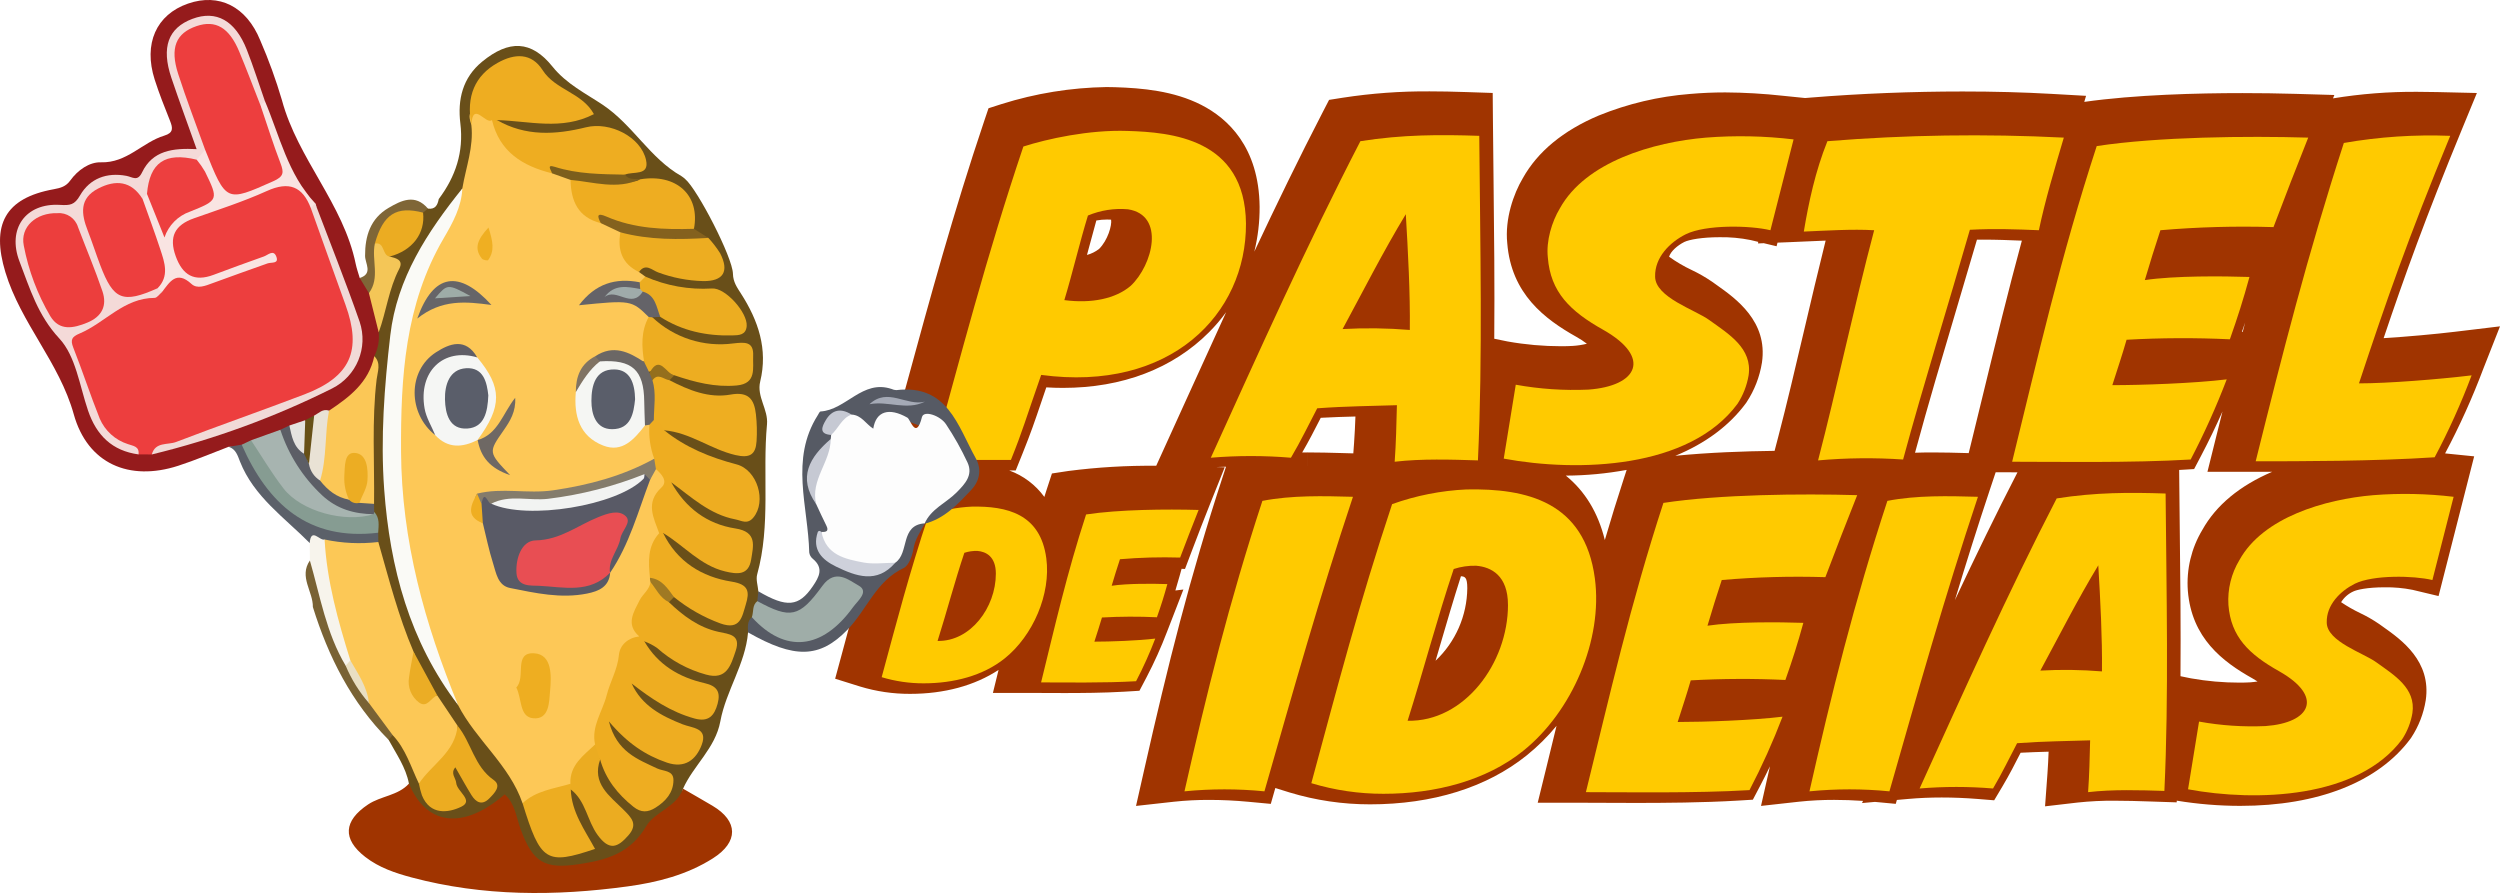
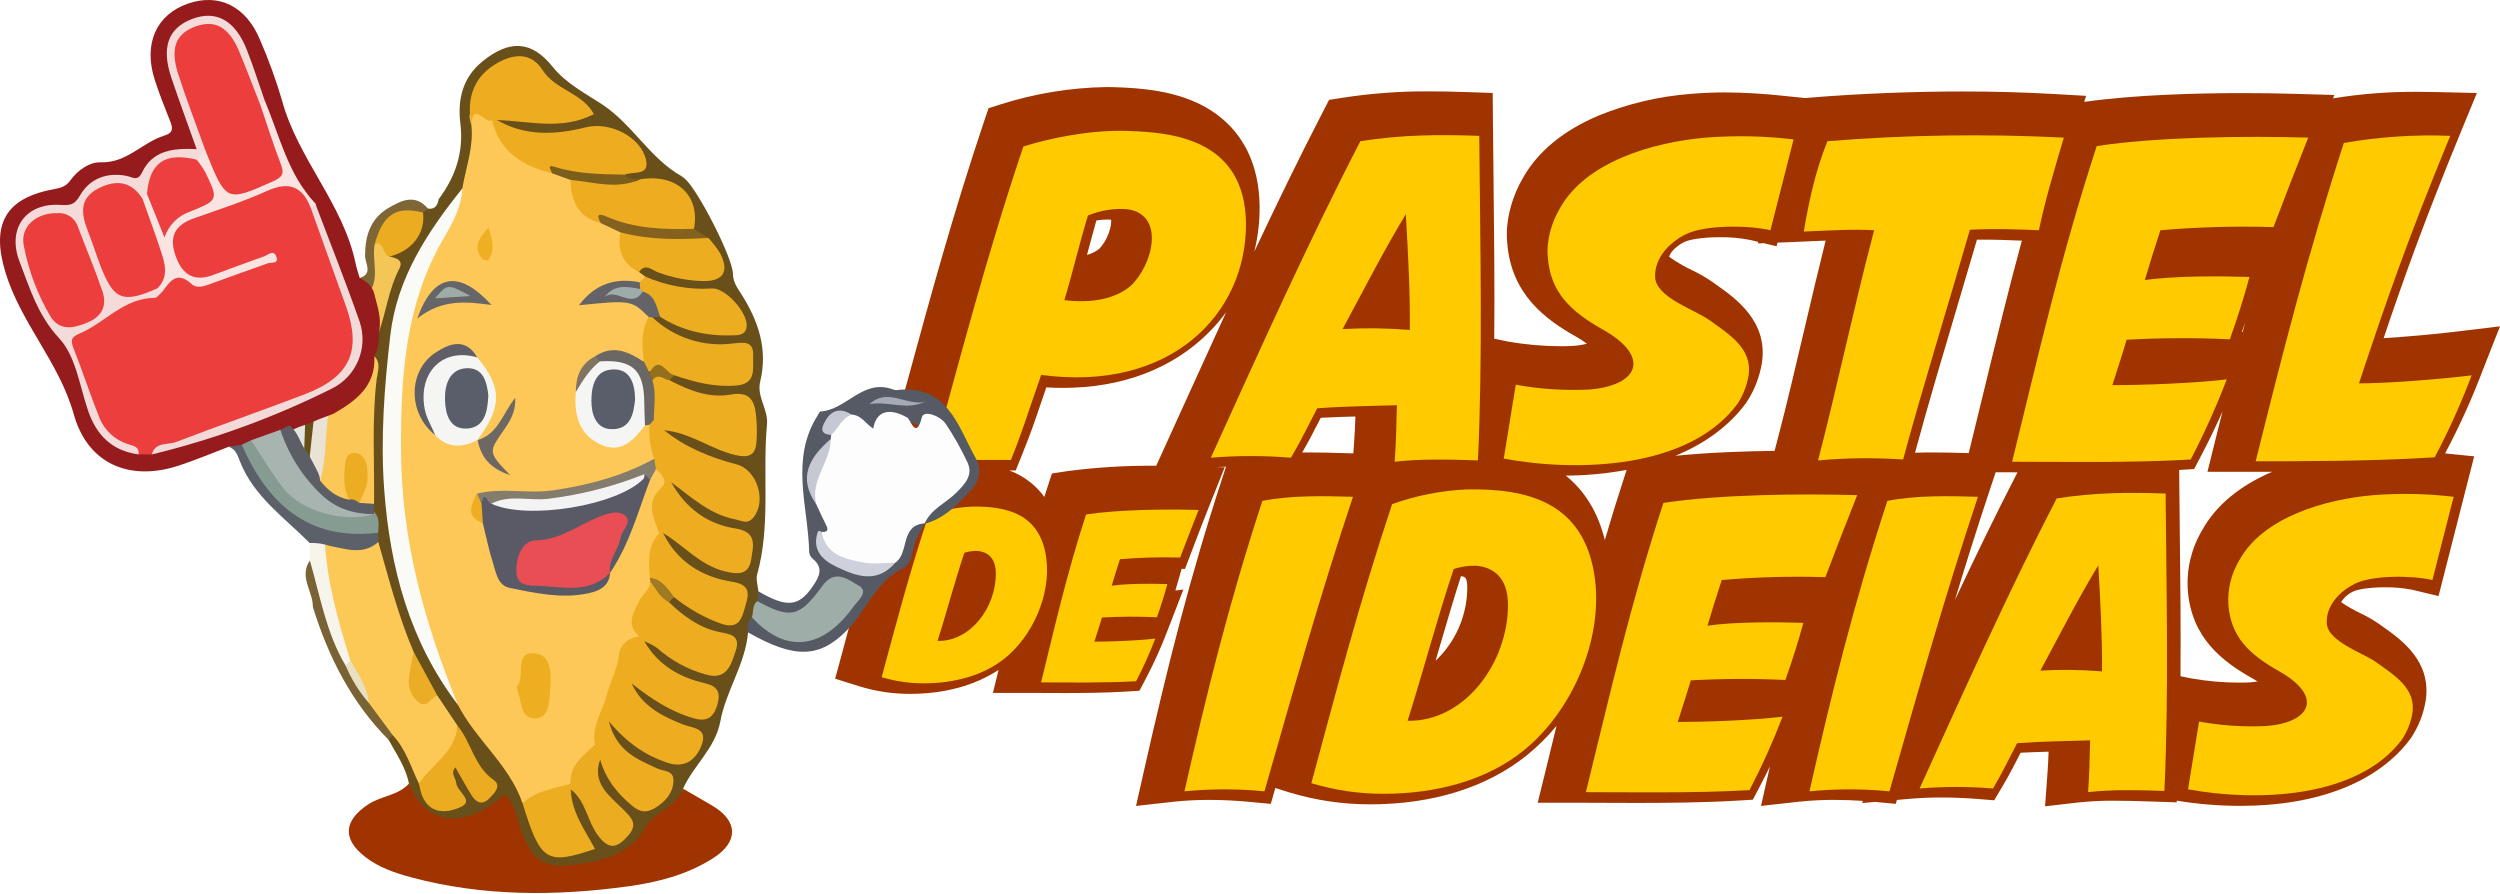
<svg xmlns="http://www.w3.org/2000/svg" viewBox="0 0 736.449 263.06">
  <defs />
  <defs>
    <style>
      .a{fill:#a03400;}.b{fill:#ffca00;}.c{fill:#694f19;}.d{fill:#951b1c;}.e{fill:#5b6069;}.f{fill:#f7f4ec;}.g{fill:#796234;}.h{fill:#7f6637;}.i{fill:#565a64;}.j{fill:#fdc857;}.k{fill:#fcc856;}.l{fill:#eead21;}.m{fill:#fafaf6;}.n{fill:#eeae21;}.o{fill:#edad21;}.p{fill:#fbc756;}.q{fill:#ecad21;}.r{fill:#9fada8;}.s{fill:#ecac21;}.t{fill:#ebac21;}.u{fill:#869c92;}.v{fill:#ebac22;}.w{fill:#f4c657;}.x{fill:#5c5e66;}.y{fill:#646368;}.z{fill:#84611e;}.aa{fill:#ebad25;}.ab{fill:#7c5e1c;}.ac{fill:#946f1d;}.ad{fill:#9f7923;}.ae{fill:#ed3e3e;}.af{fill:#f4dad8;}.ag{fill:#f9e4e2;}.ah{fill:#f1dad7;}.ai{fill:#a7b4b0;}.aj{fill:#e9e2d5;}.ak{fill:#e5e3e0;}.al{fill:#675017;}.am{fill:#e9dfc3;}.an{fill:#fdfdfd;}.ao{fill:#ced1db;}.ap{fill:#c6c9d3;}.aq{fill:#a5aab6;}.ar{fill:#595a66;}.as{fill:#f5f6f4;}.at{fill:#f5f6f3;}.au{fill:#847c6c;}.av{fill:#605e66;}.aw{fill:#6b6765;}.ax{fill:#666568;}.ay{fill:#6e6864;}.az{fill:#efaf22;}.ba{fill:#807363;}.bb{fill:#efae21;}.bc{fill:#ecad23;}.bd{fill:#9fabaa;}.be{fill:#ec3e3d;}.bf{fill:#ed3f3f;}.bg{fill:#e84e53;}.bh{fill:#f2f3f2;}.bi{fill:#5a5e6a;}.bj{fill:#9eaca7;}
    </style>
  </defs>
  <g class="logo-type">
    <path d="M736.449 96.135l-13.3 1.6c-5.911.71-13.861 1.434-20.981 1.877 6.162-18.285 12.347-35.5 23.035-61.444l4.437-10.771-11.646-.274a248.54 248.54 0 00-5.965-.075 147.6 147.6 0 00-24.775 1.93l.4-.995-11.448-.335a538.664 538.664 0 00-15.641-.223c-13.1 0-31.609.461-46.582 2.588l.527-1.782-10.082-.573c-8.262-.47-17.111-.708-26.3-.708v4-4c-14.736 0-30.1.612-44.437 1.77l-1.944.157-6.571-.667a164.637 164.637 0 00-16.961-.987c-3.484 0-6.878.148-10.376.452a90.146 90.146 0 00-26.883 6.356c-10.482 4.433-18.01 10.648-22.375 18.475-2.715 4.579-5.311 11.96-4.574 19.149 1.195 14.908 10.991 22.326 20.431 27.615a25.163 25.163 0 013.029 1.99 23.082 23.082 0 01-4.1.634c-1.011.063-2.165.1-3.43.1a90.1 90.1 0 01-15.8-1.4l-3.958-.809c.132-15.5-.037-31.226-.211-46.646q-.1-9.081-.185-18.085l-.063-7.669-7.664-.261c-4.208-.143-7.666-.21-10.882-.21a160.941 160.941 0 00-25.655 1.877l-4 .631-1.86 3.6c-6.931 13.395-13.629 27.2-20.164 41.1a53.878 53.878 0 001.563-13.2c-.184-17.682-9.449-26.083-17.189-30.024-8.142-4.146-17.433-4.961-25.447-5.212a73.537 73.537 0 00-2.479-.042 108.689 108.689 0 00-30.9 5.011l-3.845 1.234-1.292 3.826c-8.959 26.549-16 52.342-22.8 77.286q-2.166 7.941-4.345 15.867l-3.011 10.914 7.325-.523c-.089.032-.184.064-.271.1l-3.617 1.33-1.215 3.658c-5.1 15.369-8.457 27.809-12.341 42.215l-1.6 5.943-2.013 7.433 7.351 2.3a49.905 49.905 0 0014.717 2.16c10.09 0 19.023-2.43 26.07-7.056l-1.665 6.776h10.2c1.254 0 2.716.008 4.325.017 2 .01 4.225.022 6.558.022 4.7 0 11.642-.042 17.583-.4l4.5-.273 2.1-3.995a124.741 124.741 0 006.028-13.388l4.816-12.441-2.36.287c.461-1.488.895-2.984 1.357-4.668l.472-1.721 1.008.046 2.054-5.422a814.34 814.34 0 015.39-13.888l4.254-10.634-2.533-.074q1.443-.066 2.915-.1l-.876 2.672c-9.755 29.739-16.312 56.007-23.156 86.3l-2.475 10.954 11.161-1.24a95.006 95.006 0 0110.392-.537c3.748 0 7.629.185 11.534.551l6.61.62 1.338-4.674 4.231 1.322a81.5 81.5 0 0023.657 3.489c18.438 0 34.382-4.972 46.108-14.379a60.883 60.883 0 008.835-8.737v.014q-1.536 6.324-3.1 12.711l-2.436 9.909h10.2c2.168 0 4.7.014 7.477.029 3.436.018 7.254.038 11.26.038 8.026 0 19.861-.071 29.939-.682l4.5-.273 2.1-4a197.783 197.783 0 002.938-5.834l-.162.715-2.475 10.954 11.161-1.24a95.006 95.006 0 0110.392-.537c2.774 0 5.62.1 8.495.3l-.287.632 3.8-.34 6.132.575.33-1.153 3.411-.3c3.113-.279 6.407-.42 9.788-.42 3.408 0 6.94.144 10.5.426l4.965.4 2.545-4.281c1.956-3.291 3.623-6.555 5.234-9.712l.008-.017a322.07 322.07 0 018.248-.309 184.81 184.81 0 01-.343 6.447l-.706 9.65 9.611-1.12a95.5 95.5 0 0110.964-.533c3.372 0 6.8.1 10.316.222l7.887.262.024-.5a116.3 116.3 0 0018.669 1.533c22.917 0 40.738-7.029 50.18-19.793l.117-.158.109-.163a28.005 28.005 0 004.266-11c1.7-11.536-7.216-17.846-12.545-21.616-.418-.295-.832-.588-1.237-.88a40.64 40.64 0 00-5.532-3.176 44.643 44.643 0 01-5.617-3.212 8.241 8.241 0 013.606-3.168c.967-.46 3.967-1.22 9.246-1.219a39.183 39.183 0 018.187.744l7.666 1.834 1.947-7.639 6.25-24.516 2.294-9-8.564-.868a212.638 212.638 0 0011.264-24.951zM320.203 75.104q.227-.844.449-1.682a539.238 539.238 0 012.308-8.473 18.048 18.048 0 013.174-.278c.39 0 .784.012 1.174.036.289 1.663-.984 6.1-3.561 8.641a10.2 10.2 0 01-3.544 1.756zm152.547 83.979c-1.965-8.016-5.811-14.368-11.487-18.975a101.983 101.983 0 0017.916-1.684l-.764 2.341a619.852 619.852 0 00-5.665 18.318zm176.022-3a30.48 30.48 0 00-4.279 17.943c1.122 13.965 10.255 20.892 19.055 25.824.561.319 1.051.621 1.478.9-.629.1-1.35.194-2.169.254-.913.057-1.957.086-3.1.086a81.736 81.736 0 01-14.343-1.264l-3.088-.631c.112-14.036-.04-28.265-.2-42.221q-.093-8.313-.169-16.555l-.017-1.977 4.4-.266 2.1-4a214.522 214.522 0 006.256-12.961c-.647 2.586-1.3 5.19-1.957 7.837l-2.472 9.933h10.235c2.63 0 5.624 0 8.857-.01-9.622 4.116-16.546 9.867-20.587 17.106zm-225.88 38.554l1.194-4.079c2.027-6.933 4.111-14.057 6.278-20.813 1.169.1 1.869.289 1.869 3.55a29.764 29.764 0 01-9.341 21.34zm91.377-75.809l.117-.157.108-.162a29.794 29.794 0 004.542-11.7c1.792-12.148-7.71-18.872-13.387-22.889-.459-.324-.914-.646-1.359-.967a43.867 43.867 0 00-5.939-3.406 42.1 42.1 0 01-6.67-3.923c.481-1.616 2.481-3.336 4.485-4.347 1.466-.7 5.239-1.4 10.412-1.4a42.868 42.868 0 019.1.833l2.266.542-.076.458 1.706-.068 3.771.9.271-1.064 4.08-.164c1.307-.052 2.655-.115 4.028-.178 2.005-.093 4.046-.188 6.071-.256-2.194 8.778-4.305 17.773-6.366 26.551-2.608 11.114-5.072 21.611-7.6 31.279l-1.071 4.1c-8.945.11-19.495.487-29.245 1.46 8.773-3.607 15.838-8.794 20.756-15.444zM660.66 97.742l-.248.03.019-.056c.327-.926.637-1.817.937-2.686-.236.901-.473 1.803-.708 2.71zm-76.289 17.594q-1.677 6.9-3.385 13.875l-1.049 4.269-1.041-.029c-2.919-.081-6.228-.173-9.6-.173v4-4c-1.807 0-3.521.029-5.164.086l.22-.814c3.518-13.033 7.822-27.507 11.984-41.505 2.018-6.788 4.09-13.755 6.036-20.445q.828-.009 1.688-.009c4 0 7.875.143 11.537.3-4.035 14.851-7.573 29.411-11.226 44.443zm-199.185 21.94v-4c-.542 0-1.06.008-1.586.013 1.938-3.322 3.633-6.623 5.266-9.822l.2-.391c3.608-.2 6.963-.3 10.218-.381-.1 2.672-.22 5.312-.405 7.839l-.221 3.022-3.867-.107c-2.919-.081-6.228-.173-9.6-.173v4zm201.078 6.7l1.619-4.858h.872c1.668 0 3.539.008 5.556.018-6.336 12.283-12.466 24.924-18.441 37.652 3.251-10.746 6.654-21.593 10.394-32.812zm-237.046-25.737l-3.81 8.388-4.807 10.577a188.19 188.19 0 00-25.851 1.533l-4.871.741-1.53 4.684c-.245.75-.469 1.481-.706 2.224a22.153 22.153 0 00-10.337-7.792h1.9l2.019-5.01c2.442-6.06 3.66-9.65 5.5-15.083.456-1.347.942-2.779 1.493-4.388q2.49.15 4.916.15c17.47 0 32.356-5.679 43.048-16.424a50.5 50.5 0 005.018-5.88 6814.359 6814.359 0 00-11.982 26.28z" class="a" />
    <path d="M301.464 43.163c6.951-2.23 19.279-4.984 30.689-4.591 12.591.393 34.624 2.1 34.886 27.279.131 26.755-22.3 49.706-60.328 44.591-4.591 13.115-5.378 16.263-8.919 25.05-6.557 0-16-.131-23.344.393 8.393-30.422 16.262-60.852 27.016-92.722zm31.607 41.049c6.558-6.164 10.23-20.852-.787-22.557a24.827 24.827 0 00-11.8 1.836c-2.492 8.131-4.459 16.656-6.951 24.918 7.997 1.054 15.079-.393 19.538-4.196z" class="b" />
    <path d="M356.679 134.836c13.771-30.294 28.46-63.082 44.066-93.247 12.46-1.966 23.476-1.966 35.017-1.573.262 31.869 1.049 64.919-.393 95.608-7.869-.262-16.656-.525-24.525.393.393-5.377.524-11.147.656-16.656-7.476.263-14.558.263-23.476.918-2.492 4.722-4.853 9.705-7.738 14.557a141.923 141.923 0 00-23.607 0zm58.624-37.639c.131-10.885-.525-22.951-1.18-34.1-6.689 11.017-12.722 22.951-18.624 33.837a143.4 143.4 0 0119.804.263z" class="b" />
    <path d="M446.513 113.329a96.182 96.182 0 0021.378 1.442c14.557-1.049 18.754-9.442 4.459-17.574-9.837-5.508-15.607-11.148-16.394-21.377-.525-4.853 1.18-10.492 3.541-14.427 7.607-13.77 27.541-19.541 43.017-20.852a130.833 130.833 0 0125.837.524l-6.82 26.755c-6.033-1.444-19.017-1.705-24.919 1.18-4.721 2.361-9.18 6.82-9.049 12.459 0 6.164 11.935 9.836 16 12.853 5.64 4.065 12.722 8.262 11.542 16.262a22.026 22.026 0 01-3.279 8.393c-14.164 19.149-46.952 20.2-68.854 16.132z" class="b" />
    <path d="M607.958 40.541c-2.754 9.311-5.508 18.492-7.345 27.279-6.164-.263-13.246-.526-20.328-.132-6.164 21.509-13.9 46.3-19.672 67.674a159.69 159.69 0 00-25.049.262c5.376-20.59 10.623-45.509 16.524-67.8-6.557-.394-14.164.131-20.721.393 1.442-8.656 3.409-17.837 6.95-26.624a531.16 531.16 0 0169.641-1.052z" class="b" />
    <path d="M662.646 81.59c-1.836 6.689-3.411 11.672-5.771 18.361a293.66 293.66 0 00-30.427.132c-1.311 4.589-2.754 8.787-4.2 13.376 8.524 0 24-.524 33.7-1.705a221.091 221.091 0 01-10.623 23.608c-17.312 1.049-40.263.655-52.591.655 7.607-30.951 14.3-60.46 24.918-92.984 18.1-2.755 44.329-3.017 62.3-2.492-3.409 8.524-6.95 17.705-10.229 26.361a286.369 286.369 0 00-33.312.918c-1.574 4.721-3.148 9.836-4.59 14.688 8.791-1.311 22.956-1.18 30.825-.918z" class="b" />
    <path d="M728.086 110.574a204.779 204.779 0 01-10.886 24.132c-17.7 1.18-40 1.18-52.721 1.18 7.869-31.607 15.212-60.591 25.967-93.772a148.261 148.261 0 0131.344-2.1c-12.59 30.558-18.885 48.787-26.885 72.919 8.527.002 23.346-1.179 33.181-2.359z" class="b" />
    <path d="M372.476 233.113a118.694 118.694 0 00-23.555 0c6.49-28.723 13.1-55.523 22.955-85.567 8.652-1.682 18.026-1.442 26.679-1.2-9.975 29.923-17.546 56.963-26.079 86.767z" class="b" />
    <path d="M410.086 148.507a75.223 75.223 0 0121.873-4.326c17.786-.36 34.852 3.606 37.856 26.2 2.4 18.147-6.73 39.3-21.151 50.835-10.936 8.774-25.839 12.619-41.1 12.619a72.878 72.878 0 01-21.271-3.125c7.814-28.847 13.943-52.518 23.793-82.203zm34.131 29.685c0-8.653-4.927-11.177-9.374-11.537a19.562 19.562 0 00-6.61.961c-4.807 14.3-9.013 30.285-13.58 44.706 16.709.361 29.568-16.945 29.568-34.13z" class="b" />
    <path d="M531.229 183.479c-1.683 6.13-3.125 10.7-5.289 16.825a269.931 269.931 0 00-27.881.12c-1.2 4.206-2.523 8.052-3.846 12.259 7.812 0 21.993-.481 30.887-1.562a202.811 202.811 0 01-9.735 21.631c-15.863.962-36.9.6-48.192.6 6.971-28.361 13.1-55.4 22.834-85.206 16.585-2.523 40.621-2.764 57.085-2.283-3.125 7.811-6.369 16.223-9.374 24.155a262.473 262.473 0 00-30.525.842c-1.442 4.326-2.884 9.014-4.207 13.46 8.053-1.201 21.032-1.081 28.243-.841z" class="b" />
    <path d="M556.586 233.113a118.693 118.693 0 00-23.555 0c6.49-28.723 13.1-55.523 22.954-85.567 8.653-1.682 18.027-1.442 26.68-1.2-9.979 29.923-17.549 56.963-26.079 86.767z" class="b" />
    <path d="M565.476 232.272c12.618-27.762 26.078-57.806 40.38-85.447 11.417-1.8 21.511-1.8 32.087-1.442.241 29.2.961 59.489-.36 87.61-7.211-.241-15.263-.481-22.474.36.361-4.927.481-10.215.6-15.263-6.85.242-13.34.242-21.512.842-2.283 4.326-4.446 8.893-7.091 13.34a129.658 129.658 0 00-21.63 0zm53.719-34.491c.12-9.975-.481-21.031-1.081-31.246-6.13 10.094-11.658 21.031-17.066 31.006a131.265 131.265 0 0118.147.24z" class="b" />
    <path d="M647.795 212.563a88.1 88.1 0 0019.59 1.321c13.34-.961 17.185-8.652 4.086-16.1-9.014-5.048-14.3-10.215-15.023-19.589a22.828 22.828 0 013.245-13.22c6.971-12.619 25.238-17.907 39.418-19.108a119.989 119.989 0 0123.676.48l-6.25 24.517c-5.527-1.322-17.426-1.563-22.834 1.081-4.326 2.164-8.412 6.25-8.292 11.417 0 5.648 10.937 9.014 14.661 11.778 5.168 3.725 11.659 7.571 10.577 14.9a20.193 20.193 0 01-3 7.691c-12.98 17.546-43.025 18.508-63.094 14.782z" class="b" />
    <path d="M273.54 151.754a43.679 43.679 0 0112.7-2.512c10.327-.209 20.236 2.093 21.98 15.212 1.4 10.536-3.907 22.817-12.28 29.516-6.351 5.094-15 7.326-23.865 7.326a42.35 42.35 0 01-12.351-1.813c4.535-16.747 8.093-30.494 13.816-47.729zm19.817 17.235c0-5.024-2.861-6.489-5.443-6.7a11.349 11.349 0 00-3.838.558c-2.791 8.3-5.233 17.584-7.885 25.957 9.695.212 17.166-9.841 17.166-19.815z" class="b" />
    <path d="M343.875 172.063c-.976 3.56-1.814 6.211-3.07 9.77a156.59 156.59 0 00-16.189.069c-.7 2.442-1.465 4.676-2.233 7.118 4.536 0 12.77-.279 17.933-.907a117.389 117.389 0 01-5.651 12.559c-9.211.559-21.423.349-27.982.349 4.048-16.467 7.606-32.167 13.258-49.473 9.63-1.464 23.585-1.6 33.145-1.325-1.814 4.535-3.7 9.42-5.443 14.026a152.384 152.384 0 00-17.724.488 257.638 257.638 0 00-2.442 7.815c4.675-.702 12.209-.632 16.398-.489z" class="b" />
  </g>
  <g class="logo-mascot hide-xs">
    <path d="M129.244 58.634c4.963-6.606 7.39-13.84 6.367-22.259-.853-7.011.629-13.486 6.465-18.249 7.824-6.386 14.411-6.316 20.694 1.515 4.093 5.1 9.828 7.92 14.769 11.223 8.909 5.958 13.92 15.766 23.168 21a7.953 7.953 0 011.141.89c3.589 3.007 13.965 23.03 14.062 27.889.048 2.424 1.209 4.037 2.372 5.851 5.082 7.92 7.979 16.348 5.661 25.885-1.095 4.5 2.411 8.227 2 12.626-1.373 14.7 1.15 29.643-2.891 44.189-.42 1.514.2 3.318.338 4.987a7.374 7.374 0 01.667 2.929 32.418 32.418 0 01-1.295 4.846 10.21 10.21 0 01-2.4 4.344c-.8 9.339-6.5 17.169-8.166 26.192-1.469 7.941-7.886 12.929-10.986 19.843-.432 1.364.122 3.07-.889 4.153-9.312 9.987-18.2 20.681-33.679 20.682-6.454 0-11.968-3.863-14.6-11.8-1.965-5.914-4.244-8.852-10.518-4.95-1.786 1.111-4.1 1.315-6.22 1.728-9.277 1.812-14.105-1.879-14.839-11.3-.906-4.805-3.718-8.727-5.98-12.9-.336-1.495.494-1.839 1.746-1.775 5.455 3.2 6.3 9.128 8.452 14.287.757 2.028 1.346 4.179 3.551 5.21 1.577.738 3.352 1.179 4.889.373 2.275-1.192.584-2.9.128-4.353-.432-1.379-1.118-2.713-.85-4.193.381-2.116 1.344-3.145 3.375-1.421a20.551 20.551 0 011.755 2.278c1.547 1.736 2.105 6.281 5.205 4.07 2.33-1.663-.942-4.179-2.466-5.788-3.273-3.454-4.037-8.187-6.558-11.991-2.189-3-4.4-5.987-6.31-9.18-2.285-4.657-5.249-8.964-7.182-13.808-4.8-9.911-7.511-20.494-10.047-31.135a21.064 21.064 0 01-.4-3.3 23.255 23.255 0 00-1.022-6.6 18.424 18.424 0 01-.539-3.535c-.119-13.654-.748-27.319.986-40.915a24.67 24.67 0 011-7.846c1.614-5.537 2-11.416 4.536-16.709.938-1.959.335-3.755-.589-5.519.278-3.9 4.68-3.331 6.352-5.881 1.57-2.394 2.991-4.744 3.4-7.612.421-.953.873-1.86 2.171-1.151 2.156.29 2.848-1.058 3.176-2.82z" class="c" />
-     <path d="M111.564 97.911a12.981 12.981 0 01-1.3 7.012c.492 8.794-5.378 13.09-11.93 16.908-1.5.65-3.078 1.119-4.585 1.765a45.233 45.233 0 01-3.467 1.4 36.662 36.662 0 00-4.234 1.651 35.026 35.026 0 01-3.365 1.431c-2.581.9-5.2 1.694-7.727 2.739a19.3 19.3 0 01-3.345 1.2c-1.454.27-2.813-.5-4.256-.406-4.946 1.878-9.824 3.963-14.848 5.593-14.449 4.686-26.719-.606-30.779-15.171-4.266-15.306-15.586-26.8-20.147-41.861-4.2-13.876-.2-21.818 14.256-24.429 2.029-.367 3.594-.811 4.841-2.545 2.22-3.087 5.635-5.488 9.059-5.385 7.669.231 12.21-5.91 18.66-7.859 2.743-.829 2.529-2.243 1.7-4.327-1.6-4.028-3.219-8.06-4.533-12.186-3.37-10.569.454-19.131 9.822-22.382 9.143-3.171 17.2.827 21.278 10.837a152.434 152.434 0 016.4 17.648c4.656 17.266 18.094 30.522 21.722 48.21.289 1.4.786 2.761 1.186 4.14 1.962 1.031 3.676 2.292 4.264 4.6.901 3.749 2.353 7.443 1.328 11.417z" class="d" />
-     <path d="M67.353 131.617l3.85-.618c3.2 1.357 4.2 4.567 5.807 7.174 6.676 10.846 15.815 17.34 28.989 17.124a7.36 7.36 0 015.408 1.636l.041 2.729c-4.5 3.971-9.463 2.033-14.337 1.135a16.507 16.507 0 00-5.89-.842c-7.422-7.5-16.431-13.628-20.527-24-.676-1.708-1.205-3.682-3.341-4.338z" class="e" />
    <path d="M91.221 159.955c.435-4.741 2.971-.528 4.4-1.032a7.591 7.591 0 012.368 5.153c.927 10.341 5.379 19.968 6.087 30.346a2.811 2.811 0 01-2.508 2.159c-6.552-9.467-9.223-20.2-10.28-31.467z" class="f" />
    <path d="M91.283 165.113c3.03 10.489 4.813 21.4 10.534 30.974 3.576 2.545 5.133 6.67 7.8 9.928 1.269 3.931 7.093 5.258 6.038 10.518l-1.177 1.411c-10.972-11.027-17.74-24.451-22.314-39.126.075-4.592-4.167-8.906-.881-13.705z" class="g" />
    <path d="M108.674 86.346l-2.7-4.451c3.987-1.32 1.58-4.259 1.569-6.513-.028-5.9 1.6-11.033 6.921-14.142 3.757-2.2 7.824-4.238 11.6.206l-1.447 1.192c-6.287 1.243-12.661 2.384-12.489 10.986-.841 4.331 2.316 9.748-3.454 12.722z" class="h" />
    <path d="M120.462 230.849c5.239 12.41 16 13.669 28.217 3.158 3.056 2.714 3.389 6.716 4.666 10.2 3.636 9.929 7.064 11.9 17.347 10.338 8.094-1.228 15.043-3.215 19.721-11.252 2.411-4.143 8.927-5.481 10.8-10.962 2.885 1.672 5.785 3.319 8.653 5.018 7.673 4.546 7.712 10.7.142 15.5-7.679 4.866-16.322 7.069-25.114 8.268-21.307 2.907-42.583 2.957-63.57-2.621-4.882-1.3-9.686-2.916-13.749-6.077-6.769-5.266-6.354-10.634.851-15.439 3.796-2.537 8.803-2.576 12.036-6.131z" class="a" />
    <path d="M223.091 177.082q.148-1.453.3-2.9c8.384 4.907 11.941 4.551 16.028-1.46 1.875-2.761 3.323-5.378 0-8.123a2.886 2.886 0 01-1.035-1.862c-.31-13.537-5.733-27.4 2.5-40.4.257-.4.536-1.106.839-1.125 7.534-.455 12.342-9.512 20.914-6.631a3.536 3.536 0 001.395.341c15.112-1.814 18.1 10.565 23.42 20.1 1.847 3.31 1.089 6.744-1.4 9.374-3.918 4.131-7.843 8.4-13.708 9.9-.425-4.994 3.889-6.712 6.671-9.37 5.4-5.16 3.551-18.989-2.984-18.5-6.157.464-12.322-7.263-18.531 0-1.6 1.873-4.489-1.792-6.876-2.7-4.44-1.609-6.226-.216-5.11 4.489a4.691 4.691 0 01-.2 1.984c-4.172 5.323-8.049 10.7-3.631 17.777.02 3.425 6.184 5.822 1.739 10.027-.2 6.512 7.311 11.343 14.608 9.4a7.5 7.5 0 004.7-3.116c1.4-1.95 1.733-4.372 2.842-6.416 1.438-2.655 2.922-5.624 6.906-3.713-1.345 2.429-2.914 4.667-3.409 7.591-.342 2.024-1.357 4.873-2.9 5.6-8.126 3.825-10.842 12.316-16.531 18.167-8.221 8.453-15.6 8.555-29.271.78-.058-1.6-.328-3.261 1.118-4.491 1.847-.045 3.022 1.275 4.43 2.149 9.058 5.616 18.76 3.139 23.932-6.068.819-1.46 2.085-2.929.191-4.406a4.34 4.34 0 00-4.765-.407c-2.448 1.2-3.706 3.7-5.674 5.443-5.689 5.036-11.616 4.533-16.508-1.434z" class="i" />
    <path d="M136.194 55.516c1.04-6.22 3.4-12.254 2.653-18.726-.421-1.534-1.2-3.457.635-4.256 2.168-.944 3.867.755 5.453 2.091 4.141 7.234 9.5 13 18.067 14.861 2.111.331 4.115.886 5.536 2.646 2.156 4.641 2.635 10.551 9.055 11.98 2.368.735 4.676 1.565 5.943 3.948.465 4.448 2.761 8.188 4.7 12.067l1.849 1.347c.463 1.248-.242 1.946-1.186 2.53-4.082 1.053-8.594.233-12.5 3.009 5.716.983 12.828-1.566 15.59 6.27-.673 4.337-.568 8.778-1.762 13.044-4.493 1.5-9.013-2.864-13.491.074-3.827 1.784-5.355 4.949-5.408 9a29.008 29.008 0 00.141 5.033c1.5 8.648 7.9 11.321 15.072 6.3 1.174-.822 2.21-1.859 3.729-2.075a2.293 2.293 0 011.828 1.063c1.292 3.254 2.326 6.532 1.143 10.063-2.29 3-5.61 4.359-9 5.574a92.246 92.246 0 01-41.405 5.305c-3.3 2.607-1.717 4.811.586 6.954 2.54 3.423 2.429 7.7 3.645 11.54 1.48 4.689 4.353 7.437 9.331 7.338 4.58-.091 8.951 1.985 13.515 1.269 3.073-.483 6.11-1.389 7.844-4.415.328-.6.693-1.179 1.057-1.757 4.464-8.535 7.527-17.669 11.374-26.469a6.564 6.564 0 012.651-3.244c3.8.267 4.377 3.226 3.225 5.552-2.274 4.585-1.331 9.149-1.2 13.772-1.1 4.018-2.043 8.059-1.77 12.271a14.156 14.156 0 01-.152 2.027c-1.636 5.429-6.188 10.08-4.383 16.441-6.547 8.175-7.865 18.484-11.362 27.9-.407 1.1-.423 2.334-.813 3.465-2.318 4.177-6.075 7.406-7.865 11.939a34.071 34.071 0 01-14.593 5.365c-3.85-11.262-13.682-18.593-18.986-28.9a139.053 139.053 0 01-17.361-53.079c-2.594-21.864-2.493-43.646 2.707-65.227 2.999-12.416 10.794-22.509 15.908-33.89z" class="j" />
    <path d="M115.659 216.534l-6.964-9.4c-1.4-4.388-5.239-7.712-5.49-12.6-3.622-11.636-6.916-23.345-7.585-35.61a48.307 48.307 0 0015.829.741c3.11 10.879 5.9 21.866 10.375 32.307a10.19 10.19 0 01.742 6.157c-.689 5.008 1.576 6.9 6.251 6.737l5.967 8.913c.613 7.266-3.206 12.986-11.387 17.057-2.346-4.896-3.871-10.234-7.738-14.302z" class="k" />
    <path d="M175.294 219.315c-1.183-5.353 2.21-9.724 3.42-14.52 1-3.963 3.206-7.557 3.616-11.9.276-2.9 2.688-5.039 5.985-5.419q1.986-.546 1.5 1.454c3.984 6.895 10.269 10.615 17.761 12.315 3.695.837 4.753 2.63 3.813 6.084-.954 3.51-2.674 5.453-6.748 4.34-7.051-1.928-12.89-5.9-18.568-10.325 2.958 6.525 8.756 9.545 14.927 11.994 2.977 1.182 7.615 1.019 5.709 6.08-1.665 4.418-4.982 7.038-10.263 5.226-6.258-2.15-11.609-5.64-17.084-12.146 2.33 9.061 8.562 11.173 14.233 13.878 1.828.873 4.812.47 4.791 3.452-.028 3.673-2.282 6.212-5.287 8.1-2.237 1.405-4.216 1.563-6.538-.294-4.649-3.721-8.133-8.124-9.774-13.9-1.299-1.198-2.315-2.499-1.493-4.419z" class="l" />
    <path d="M194.18 157.079c-1.624-4.575-4.18-9 .69-13.495 1.93-1.781.08-3.911-1.636-5.381-1.557-.8-1.347-1.886-.51-3.08a23.655 23.655 0 01-1.411-10c-.331-1.422.529-1.86 1.693-2.05 1.879.515 3.452 1.253 2.677 3.692 6.281 5.069 13.559 8.005 21.284 10.029 6.133 1.605 8.929 10.915 4.947 15.686-1.781 2.133-3.535.848-5.252.526-7.568-1.418-13-6.584-18.934-10.933 4.18 7.495 10.518 12.318 18.9 13.6 6.526 1 5.275 5.155 4.654 9.116-.744 4.752-4.077 4.405-7.709 3.531-7.354-1.769-12.1-7.637-18.239-11.313-.339.767-.725.755-1.154.072z" class="l" />
    <path d="M136.195 55.516c-.247 5.487-2.868 10.185-5.5 14.687-11.429 19.531-12.667 40.952-12.555 62.791.135 26.184 6.951 50.768 16.81 74.714-14.316-18.758-20.092-40.489-21.776-63.538-1.108-15.177.058-30.346 1.8-45.4 1.947-16.798 10.904-30.423 21.221-43.254z" class="m" />
    <path d="M144.925 35.364c-1.771 1.551-5.654-5.854-6.075 1.428-1.589-8.459 1.093-14.532 7.691-18.252 5.14-2.9 10.046-2.98 13.315 2.14 3.74 5.858 11.655 6.6 15.1 12.944-9.515 4.9-19.109 1.988-28.54 1.759-.504.697-1.001.659-1.491-.019z" class="l" />
    <path d="M144.925 35.364l1.495.019c8.4 4.834 17.23 4.341 26.2 2.116 7.085-1.759 16.2 2.829 17.693 9.648 1.047 4.792-3.812 3.255-6.206 4.292-4.881 2.81-9.911 2.063-14.909.5-2.177-.681-4.156-2.324-6.595-.887-8.636-2.134-15.46-6.317-17.678-15.688z" class="l" />
    <path d="M195.682 126.765a5.064 5.064 0 00-3.075-3.045c-2.729-3.457-1.875-7.315-1.26-11.152 1.662-3.157 3.612-3.416 5.862-.57 5.641 2.939 11.638 5.376 17.97 4.241 5.39-.967 7 1.431 7.5 5.794a45.4 45.4 0 01.191 7.927c-.245 3.956-1.988 5.075-6.218 4.092-7.29-1.694-13.373-6.658-20.97-7.287z" class="n" />
    <path d="M176.999 65.731c-6.686-1.646-8.811-6.489-8.93-12.738 5.256-1.436 10.482.087 15.721.219 1.617.041 3.222.65 4.734-.383 10.733-1.789 17.787 4.678 15.9 14.577-7.016 2.954-13.959 2.287-20.88-.378-2.098-.808-3.939-3.029-6.545-1.297z" class="l" />
    <path d="M189.818 188.932l-1.5-1.454c-4.135-3.558-1.586-7.243.09-10.633.906-1.833 2.935-3.1 3.21-5.388 3.41.515 4.137 3.483 5.43 5.935 4.211 4.029 8.79 7.46 14.63 8.742 3.067.673 6.67.783 5.034 5.62-1.417 4.189-2.607 8.682-8.733 6.963a35.911 35.911 0 01-14.433-7.856 16.66 16.66 0 00-3.728-1.929z" class="l" />
    <path d="M189.77 106.664c-.77-4.547-.987-9.041 1.319-13.283.416-.584.783-.584 1.09.094a29.1 29.1 0 0023.854 7.688c3.313-.365 6.03-.664 5.832 3.667-.164 3.584 1.115 8.175-4.85 8.722-6.4.586-12.4-.976-18.354-3-2.632-.532-5.169-1.905-7.981-.9-1.441-.651-1.858-1.612-.91-2.988z" class="o" />
    <path d="M96.924 120.968c6.058-4.006 11.712-8.349 13.337-16.043 2.065 2.075.966 4.52.692 6.8-1.467 12.213-.6 24.47-.767 36.706a3.579 3.579 0 01-3.963.676c-2.226-1.734-1.032-3.822-.61-5.846.465-2.232 1.383-4.559-1.037-6.465-3.054 3.2.664 7.6-2.117 10.718-5.1.493-8.062-1.86-9.107-6.795.731-6.667-.817-13.749 3.572-19.751z" class="p" />
    <path d="M194.179 157.079a9.292 9.292 0 001.154-.075c4.13 8.439 11.382 12.948 20.192 14.333 5.056.8 5.324 3 4.175 6.716-1.111 3.592-1.57 7.734-7.517 5.588a47.7 47.7 0 01-13.631-7.756c-3.251-.786-4.464-4.115-7.09-5.681-.476-4.661-.779-9.287 2.717-13.125z" class="l" />
    <path d="M188.451 83.151q.818-.84 1.637-1.678a42.329 42.329 0 0019.637 3.509c3.95-.3 10.515 7.093 10.235 11.042-.193 2.732-2.352 2.733-4.218 2.782-7.583.2-14.765-1.3-21.241-5.465-2.376-1.536-3.4-4.311-5.553-6.052a4.431 4.431 0 01-1.337-2.485 2.28 2.28 0 01.84-1.653z" class="q" />
    <path d="M223.091 177.082c9.758 5.263 12.331 4.9 19.159-4.486 3.848-5.287 7.849-1.662 10.67-.106 3.209 1.768-.276 4.5-1.627 6.371-9.132 12.631-20.078 13.659-29.813 2.945.574-1.56.038-3.502 1.611-4.724z" class="r" />
    <path d="M188.239 80.126c-5.044-2.387-6.371-6.519-5.491-11.69 8.668.126 17.375-.367 25.921 1.649a30.715 30.715 0 013.468 4.518c2.748 5.35.976 8.282-5.018 8.2a41.026 41.026 0 01-13.251-2.562c-1.769-.627-3.715-2.86-5.629-.115z" class="o" />
    <path d="M153.935 236.607c3.964-3.7 9.206-4.263 14.085-5.713a1.1 1.1 0 01.425 1.083c-.091.386-.193.579-.307.579.216 6.666 4.112 11.917 7.151 17.517-14.356 4.841-16.052 3.744-21.354-13.466z" class="o" />
    <path d="M123.397 230.834c3.789-5.691 10.755-9.261 11.387-17.059 4.077 4.95 4.876 11.977 10.636 15.99 2.436 1.7.225 3.908-1.285 5.435-2.137 2.16-3.916 1.176-5.253-.979-1.638-2.643-3.128-5.379-4.741-8.178-1.55 1.788.126 3.113.244 4.572.206 2.551 5.306 5.178 1.514 7.022-3.753 1.827-9.2 2.619-11.608-3.354a26.283 26.283 0 01-.894-3.449z" class="s" />
    <path d="M168.137 232.556q-.056-.831-.117-1.662c-.233-5.53 3.869-8.336 7.275-11.579l1.495 4.424c-2.511 7.053 2.78 10.709 6.747 14.655 2.5 2.487 4.483 4.385 1.551 7.712-3.081 3.5-5.539 4.654-9.025-.11-3.125-4.27-3.481-10.06-7.926-13.44z" class="t" />
-     <path d="M111.407 156.932c-20.567 2.464-32.5-8.459-40.206-25.934l2.753-1.3c3.874 1.554 5.2 5.42 7.393 8.417 6.708 9.171 15.416 13.783 26.894 12.67.663-.01 1.324 0 1.986.016 1.704 1.79 1.301 3.99 1.18 6.131z" class="u" />
    <path d="M110.427 71.745c2.432-8.659 6.319-11.152 14.2-9.106.7 6.107-3.146 11.182-9.81 12.925-3.975 1.609-2.586-2.939-4.39-3.819z" class="v" />
    <path d="M110.427 71.746c3.051-.548 2.044 3.557 4.386 3.822 1.889.484 4.15 1.016 2.791 3.629-3.077 5.919-3.8 12.551-6.041 18.712l-2.89-11.564c3.368-4.531.71-9.787 1.754-14.599z" class="w" />
-     <path d="M94.288 141.56c2.211 2.835 4.881 4.975 8.53 5.63 1.214-.335 2.127.3 3.038.941l4.328.3.044 2.368-.158.68c-13.472 1.477-27.786-11.478-27.484-24.874l2.652-1.248c2.738 1.937 3.094 5.461 5.226 7.8.661 1.064 1.218 2.185 1.8 3.293.832 1.637 1.92 3.181 2.024 5.11z" class="x" />
    <path d="M189.342 85.899c3.779 1.053 4.011 4.564 5.159 7.443l-2.316.135a7.654 7.654 0 00-1.092-.094c-5.029-4.963-5.275-5.007-20.545-3.46 4.881-6.426 10.788-8.144 17.9-6.771q.07.994.138 1.989c-2.562 1.427-5.285.912-6.3.869 1.23-.171 4.136.531 7.056-.111z" class="y" />
    <path d="M208.67 70.085c-8.708.531-17.391.636-25.921-1.647l-5.754-2.707c-1.137-2.1-1.193-3.178 1.66-1.931 8.247 3.6 16.975 3.863 25.769 3.606z" class="z" />
    <path d="M128.813 204.863c-1.856.59-2.949 3.825-5.352 2.1a7.62 7.62 0 01-2.964-7.454c.325-2.529.873-5.029 1.322-7.54q3.502 6.448 6.994 12.894z" class="aa" />
    <path d="M188.521 52.83c-6.795 3.117-13.633.78-20.456.164l-5.461-1.944c-.155-.842-1.82-2.739.809-1.905 6.779 2.152 13.728 2.165 20.694 2.3 1.1 1.642 2.868 1.158 4.414 1.385z" class="ab" />
    <path d="M191.336 109.877c2.984-5.685 4.9.344 7.328.67L197.208 112c-1.67-.165-3.36-2.305-5.007.045-1.469-.251-1.535-1.063-.865-2.168z" class="ac" />
    <path d="M191.458 170.204c3.555.406 5.223 3.168 7.09 5.681l-1.5 1.506c-2.623-1.235-3.715-3.873-5.433-5.935a3.812 3.812 0 01-.157-1.252z" class="ad" />
-     <path d="M44.72 133.872l-3.911-.017c-15.534-5.4-15.345-20.706-20.523-32.622-.388-.9-.383-2.339.5-2.617 6.616-2.088 9.375-10.351 17.224-10.534a13.006 13.006 0 008.565-3.387c2.355-3.162 4.421-6.513 9.036-2.456 2.126 1.869 5.037.583 7.609-.249 4.2-1.36 8.29-3 12.422-4.53-4.493 1.624-8.927 3.422-13.525 4.743-5.387 1.549-9.442-.391-11.716-5.466-2.379-5.311-1.045-10.583 3.983-13.009a185.277 185.277 0 0127.764-10.25c5.955-1.773 8.4 3.091 10.393 7.7 3.445 10.531 7.282 20.939 11.565 31.125 4.1 9.754-1.889 19.651-9.423 22.83-14.856 6.267-30.065 11.591-45.3 16.837a17.2 17.2 0 00-4.663 1.902z" class="ae" />
-     <path d="M47.716 86.041c-.725.6-1.45 1.71-2.178 1.71-9.065.017-14.588 7.347-22.1 10.5-2.268.951-2.775 1.811-1.84 4.177 2.724 6.9 5.018 13.973 7.772 20.862a13.454 13.454 0 008.284 7.527c1.569.576 3.445.623 3.155 3.042-7.772-1.057-12.383-5.61-14.87-12.9s-3.618-16.032-8.459-21.242c-6.358-6.84-8.7-14.768-11.743-22.712-3.664-9.563 1.778-17.24 11.9-16.65 3 .175 4.3.064 5.948-2.8 2.885-5.013 7.914-6.839 13.653-5.751 1.837.348 3.268 1.778 4.617-1.034 3.087-6.448 9.062-7.188 16.069-6.838-2.578-7.254-5.114-14.1-7.446-21.022-3.026-8.985-.929-14.678 6.183-17.352 7.029-2.642 12.654.457 16.05 9.11 1.931 4.92 3.526 9.973 5.273 14.965-.39 1.018-.858 1.927-2.21 1.663-2.7-1.759-2.981-4.824-3.925-7.491a63.1 63.1 0 00-4.547-10.608c-1.863-3.232-4.4-5.153-8.329-3.9-4.034 1.282-5.633 4.27-5.452 8.327.19 4.193 2.39 7.8 3.541 11.7 1.424 4.83 3.98 9.315 4.408 14.452a6.185 6.185 0 01-3.313 3.853c-6.651.281-12.838 1.237-13.937 9.6a4.032 4.032 0 01-2.411 1.781c-1.8-.075-2.941-1.562-4.5-2.131-6.17-2.265-11.6 1.872-10.4 8.249 1.116 5.917 3.652 11.432 6.512 16.727 3.081 5.71 7.9 2.677 12.183 2.185a2.437 2.437 0 012.112 2.001z" class="af" />
-     <path d="M57.943 47.042l2.471-2.961c3.225 1.23 3.616 4.377 4.359 7.027 1.81 6.454 5.858 4.083 9.655 2.71 3.9-1.411 7.986-2.436 5.466-8.484-1.853-4.447-5.237-8.8-3.13-14.214l1.215-1.495c4.406 10.343 6.792 21.679 14.845 30.229.866 1.543-.055 1.636-1.233 1.52-2.45-6.465-6.445-8.06-12.971-5.113-6.967 3.149-14.3 5.508-21.526 8.063-5.617 1.985-7.4 5.452-5.324 11.172 2.023 5.575 5.442 7.6 11.121 5.472q7.406-2.78 14.859-5.423c1.173-.415 2.775-2.1 3.609-.051.947 2.33-1.4 1.689-2.548 2.1-5.419 1.926-10.837 3.848-16.234 5.833-2.075.763-4.462 1.785-6.173.216-4.451-4.083-6.406-.564-8.69 2.4l-1.3-1.122a37.946 37.946 0 00-3.29-17.513c-1.147-2.73-3.248-5.549-1.119-8.782l1.293-1.507c4.328 1.723 3.755 6.115 5.262 9.489a11.753 11.753 0 016.906-5.667c5.427-1.608 5.836-4.721 3.373-9.171-.775-1.402-1.692-2.952-.896-4.728z" class="ag" />
-     <path d="M91.591 61.374l1.233-1.52c4.4 11.627 9.026 23.173 13.116 34.908a16.207 16.207 0 01-8.126 19.683 252.008 252.008 0 01-53.093 19.429c1.032-3.8 4.7-2.736 7.158-3.679 12.534-4.812 25.224-9.215 37.767-14 13.612-5.2 17.021-12.887 12.129-26.4-3.424-9.466-6.791-18.949-10.184-28.421z" class="ah" />
-     <path d="M82.586 126.604a46 46 0 0012.3 19.3c4.351 4.061 9.468 5.5 15.186 5.571-8.51 2.624-21.309-.816-26.555-7.586-3.489-4.5-6.4-9.449-9.563-14.2z" class="ai" />
    <path d="M94.288 141.56a7.116 7.116 0 01-3.28-4.9 15.18 15.18 0 011.536-14.24c1.389-.7 2.542-2.11 4.38-1.457-1.316 6.812-.572 13.885-2.636 20.597z" class="aj" />
    <path d="M89.572 133.666c-3.145-1.885-3.621-5.162-4.333-8.314q2.338-.785 4.678-1.576c1.985 3.37.793 6.629-.345 9.89z" class="ak" />
    <path d="M89.572 133.666l.344-9.892 2.63-1.351q-.77 7.123-1.537 14.242l-1.437-2.999z" class="al" />
    <path d="M103.205 194.532c2.288 4 4.973 7.827 5.49 12.6a40.714 40.714 0 01-6.874-11.044q.693-.775 1.384-1.556z" class="am" />
    <path d="M272.471 154.16c-7.431.467-4.511 8.739-8.752 11.611-6.1 2.922-12.072 2.349-17.681-1.1-2.78-1.709-5.764-3.768-4.035-7.969 1.4.054 2.258-.226 1.405-1.91-1.045-2.063-1.985-4.179-2.971-6.273-3.541-7.5 1.559-13.079 4.276-19.186a7.732 7.732 0 00.113-1.211c.464-3.554 1.8-6.232 6.031-5.994 2.936.139 4.228 2.807 6.386 4.145.811-5.179 4.665-6.31 10.054-3.241.911.518 2.551 6.732 4.292-.164.531-2.1 5.385-.47 7.1 2.129a85.685 85.685 0 016.32 11.247c1.705 3.693-.71 6.276-3.165 8.769-3.106 3.158-7.618 4.878-9.506 9.277z" class="an" />
    <path d="M242.003 156.701c1.322 6.812 6.954 7.982 12.352 9 3.019.567 6.236.084 9.364.074-5.414 6.294-11.587 3.961-17.434 1.134-3.977-1.924-7.2-4.918-5.371-10.211a.589.589 0 01.463-.318 1.888 1.888 0 01.626.321z" class="ao" />
    <path d="M244.71 129.332c0 6.713-6.064 12.074-4.276 19.186-5.54-7.949-1.908-13.853 4.276-19.186z" class="ap" />
    <path d="M272.462 118.318c-5.411 2.72-10.9-.316-16.33.757 5.379-5.085 10.897.668 16.33-.757z" class="aq" />
    <path d="M250.857 122.128c-2.949 1.054-3.87 4.147-6.031 5.994-3.747-.251-2.635-2.517-1.58-4.324 1.847-3.165 4.518-3.641 7.611-1.67z" class="ap" />
    <path d="M191.5 141.343c-3.531 9.313-6.1 19.043-11.8 27.419-2.732-3.419.115-6.32.86-9.423.419-1.753 2.294-3.631.438-5.275-1.386-1.228-3.283-.258-4.772.455-5.607 2.682-10.955 5.826-17.358 6.668-2.748.362-4.411 3.017-4.1 6 .32 3.09 3.031 3.338 5.4 3.755 6.747 1.19 13.161-.557 19.578-2.259-.3 4.209-3.407 5.484-6.792 6.165-7.695 1.553-15.236-.139-22.711-1.636-3.622-.725-4.093-4.447-5.01-7.322-1.224-3.842-2.017-7.823-2.994-11.745-1.794-1.415-1.62-3.413-1.591-5.366.512-4.391 2.674-3.851 5.348-1.8 15.813 4.488 30.106.284 43.75-7.656 1.297.059 2.202.453 1.754 2.02z" class="ar" />
    <path d="M140.709 129.605c-4.472 2.247-8.727 2.6-12.49-1.412-5.282-5.479-6.142-11.69-2.91-18.474 3.067-6.438 9.115-8.149 15.27-4.435 7.389 8.854 7.4 14.43.048 24.384z" class="as" />
    <path d="M189.995 125.33c-3.149 4-6.638 8.15-12.322 5.916-6.954-2.732-8.671-8.8-8.046-15.754 1.327-4.662 3.2-8.871 8.479-10.285 11.259-.377 15.617 7.004 11.889 20.123z" class="at" />
    <path d="M152.087 202.512c2.923-2.88-.911-10.386 5.21-10.07 5.462.281 5.13 6.795 4.746 11.085-.281 3.133-.164 8.513-4.97 8.059-4.133-.39-3.272-5.709-4.986-9.074z" class="n" />
    <path d="M191.499 141.342l-1.631-1.683c-11.458 8-24.638 8.964-37.959 9.071-2.366.02-4.794-.3-7.2-.355-.944.232-2.066-4.663-2.854.1-2.5-.13-2.179-1.476-1.317-3.057 7.373-1.854 14.861.116 22.395-.983 10.55-1.54 20.485-4.187 29.788-9.309q.252 1.54.509 3.08z" class="au" />
    <path d="M140.579 105.283c-9.967-2.93-17.407 4.148-15.506 15.036.474 2.724 2.065 5.253 3.145 7.873-8.086-6.358-8.173-18.963.171-24.384 4.067-2.642 8.795-4.422 12.19 1.475z" class="av" />
    <path d="M189.994 125.331c-.074-2.343-.189-4.685-.216-7.028-.1-9.333-3.561-12.476-13.071-11.843-1.392.342-1.778-.223-1.36-1.511 5.294-3.521 9.908-1.306 14.426 1.714.521 1.067 1.043 2.131 1.563 3.206q.437 1.1.869 2.179c1.16 3.853.419 7.776.4 11.672q-.648.7-1.3 1.4-.647.133-1.311.211z" class="aw" />
    <path d="M122.917 93.839c4.76-13.376 12.335-14.45 21.857-4-7.525-1.008-14.612-1.77-21.857 4z" class="ax" />
    <path d="M140.627 129.667c6.075-1.755 7.419-7.778 11.136-12.49.257 4.093-1.543 6.921-3.409 9.6-4.5 6.463-4.565 6.418 1.917 13.192-5.988-2.023-8.659-5.381-9.562-10.364z" class="ay" />
    <path d="M143.893 67.026c1.276 3.977 1.915 6.834-.1 9.6-.154.212-1.512-.032-1.837-.441-2.463-3.089-1.2-5.73 1.937-9.159z" class="az" />
    <path d="M175.346 104.948l1.362 1.511c-3.113 2.421-5.1 5.723-7.082 9.032-.006-4.55 1.405-8.335 5.72-10.543z" class="ba" />
    <path d="M140.54 145.417l1.317 3.057q.189 2.836.381 5.674c-5.188-2.012-3.52-5.355-1.698-8.731z" class="bb" />
    <path d="M105.857 148.132a2.972 2.972 0 01-3.036-.941 14.437 14.437 0 01-1.395-6.911c.2-2.8-.109-7.115 3.122-6.86 3.657.289 3.9 4.881 3.7 8.081-.139 2.25-1.549 4.422-2.391 6.631z" class="bc" />
    <path d="M189.342 85.898c-3.312 5.273-7.715-1.256-11.258 1.609 2.988-3.982 6.773-3.016 10.5-2.372a2.541 2.541 0 00.758.763z" class="bd" />
-     <path d="M76.764 31.12c1.936 5.671 3.732 11.4 5.869 16.991 1.032 2.7.986 3.889-2.12 5.268-13.915 6.183-13.847 6.336-20.1-9.3-2.664-7.443-5.52-14.825-7.94-22.347-2.474-7.688-.629-11.984 5.45-14.049 5.574-1.892 9.584.426 12.528 7.47 2.207 5.279 4.217 10.642 6.313 15.967z" class="ae" />
-     <path d="M42.004 58.623c1.752 4.95 3.59 9.871 5.227 14.859 1.272 3.873 2.7 7.859-.818 11.436-10.257 4.56-12.96 3.492-16.868-6.761-1.286-3.376-2.376-6.825-3.693-10.187-1.924-4.91-2.562-9.526 3.062-12.431 5.131-2.65 9.755-2.302 13.09 3.084z" class="ae" />
-     <path d="M16.903 62.798a5.822 5.822 0 016.084 4.116c2.384 6.291 5.017 12.5 7.182 18.861 1.443 4.241-.106 7.483-4.453 9.265-4.088 1.676-8.2 2.532-10.884-1.881a64.8 64.8 0 01-7.826-20.807c-1.131-5.539 3.706-9.744 9.897-9.554z" class="be" />
-     <path d="M57.943 47.042a26.627 26.627 0 012.439 3.5c4.031 8.281 4.051 8.414-4.443 11.81a12.089 12.089 0 00-7.488 7.6c-1.976-4.923-3.566-8.878-5.155-12.834.783-9.245 5.311-12.361 14.647-10.076z" class="bf" />
    <path d="M179.744 168.685c-6.016 6.27-13.693 4.241-20.888 3.882-2.453-.122-6.422.38-6.708-3.7-.3-4.341 1.506-9.593 5.6-9.673 7.309-.145 12.425-4.425 18.5-6.857 2.724-1.092 6.048-2.307 8.127-.232 1.769 1.763-1.225 4.209-1.62 6.473-.612 3.523-3.661 6.3-3.061 10.18z" class="bg" />
    <path d="M144.71 148.375c5.363-2.783 11.146-.793 16.711-1.433a113.559 113.559 0 0028.447-7.283c-.087.467-.007 1.1-.283 1.379-7.746 7.953-34.282 12.268-44.875 7.337z" class="bh" />
    <path d="M143.848 116.463c-.193 4.947-1.2 9.435-6.158 9.774-5.3.362-6.51-4.353-6.609-8.558-.1-4.272 1.3-8.891 6.186-9.206 5.231-.337 6.172 4.288 6.581 7.99z" class="bi" />
    <path d="M187.086 117.604c-.426 4.021-1.17 8.836-6.789 8.826-4.769-.01-6.086-4.392-6.077-8.355.012-4.457 1.13-9.326 6.764-9.248 4.643.066 6.013 4.067 6.102 8.777z" class="bi" />
    <path d="M138.591 87.216l-10.456.666c3.695-4.328 3.695-4.328 10.456-.666z" class="bj" />
  </g>
+   <g class="logo-mascot__left-hand hide-xs">
+     <path d="M111.564 97.911a12.981 12.981 0 01-1.3 7.012c.492 8.794-5.378 13.09-11.93 16.908-1.5.65-3.078 1.119-4.585 1.765a45.233 45.233 0 01-3.467 1.4 36.662 36.662 0 00-4.234 1.651 35.026 35.026 0 01-3.365 1.431c-2.581.9-5.2 1.694-7.727 2.739a19.3 19.3 0 01-3.345 1.2c-1.454.27-2.813-.5-4.256-.406-4.946 1.878-9.824 3.963-14.848 5.593-14.449 4.686-26.719-.606-30.779-15.171-4.266-15.306-15.586-26.8-20.147-41.861-4.2-13.876-.2-21.818 14.256-24.429 2.029-.367 3.594-.811 4.841-2.545 2.22-3.087 5.635-5.488 9.059-5.385 7.669.231 12.21-5.91 18.66-7.859 2.743-.829 2.529-2.243 1.7-4.327-1.6-4.028-3.219-8.06-4.533-12.186-3.37-10.569.454-19.131 9.822-22.382 9.143-3.171 17.2.827 21.278 10.837a152.434 152.434 0 016.4 17.648c4.656 17.266 18.094 30.522 21.722 48.21.289 1.4.786 2.761 1.186 4.14 1.962 1.031 3.676 2.292 4.264 4.6.901 3.749 2.353 7.443 1.328 11.417z" class="d" />
+     <path d="M67.353 131.617l3.85-.618c3.2 1.357 4.2 4.567 5.807 7.174 6.676 10.846 15.815 17.34 28.989 17.124a7.36 7.36 0 015.408 1.636l.041 2.729c-4.5 3.971-9.463 2.033-14.337 1.135a16.507 16.507 0 00-5.89-.842c-7.422-7.5-16.431-13.628-20.527-24-.676-1.708-1.205-3.682-3.341-4.338z" class="e" />
+     <path d="M111.407 156.932c-20.567 2.464-32.5-8.459-40.206-25.934l2.753-1.3c3.874 1.554 5.2 5.42 7.393 8.417 6.708 9.171 15.416 13.783 26.894 12.67.663-.01 1.324 0 1.986.016 1.704 1.79 1.301 3.99 1.18 6.131z" class="u" />
+     <path d="M94.288 141.56c2.211 2.835 4.881 4.975 8.53 5.63 1.214-.335 2.127.3 3.038.941l4.328.3.044 2.368-.158.68c-13.472 1.477-27.786-11.478-27.484-24.874l2.652-1.248c2.738 1.937 3.094 5.461 5.226 7.8.661 1.064 1.218 2.185 1.8 3.293.832 1.637 1.92 3.181 2.024 5.11z" class="x" />
+     <path d="M44.72 133.872l-3.911-.017c-15.534-5.4-15.345-20.706-20.523-32.622-.388-.9-.383-2.339.5-2.617 6.616-2.088 9.375-10.351 17.224-10.534a13.006 13.006 0 008.565-3.387c2.355-3.162 4.421-6.513 9.036-2.456 2.126 1.869 5.037.583 7.609-.249 4.2-1.36 8.29-3 12.422-4.53-4.493 1.624-8.927 3.422-13.525 4.743-5.387 1.549-9.442-.391-11.716-5.466-2.379-5.311-1.045-10.583 3.983-13.009a185.277 185.277 0 0127.764-10.25c5.955-1.773 8.4 3.091 10.393 7.7 3.445 10.531 7.282 20.939 11.565 31.125 4.1 9.754-1.889 19.651-9.423 22.83-14.856 6.267-30.065 11.591-45.3 16.837a17.2 17.2 0 00-4.663 1.902z" class="ae" />
+     <path d="M47.716 86.041c-.725.6-1.45 1.71-2.178 1.71-9.065.017-14.588 7.347-22.1 10.5-2.268.951-2.775 1.811-1.84 4.177 2.724 6.9 5.018 13.973 7.772 20.862a13.454 13.454 0 008.284 7.527c1.569.576 3.445.623 3.155 3.042-7.772-1.057-12.383-5.61-14.87-12.9s-3.618-16.032-8.459-21.242c-6.358-6.84-8.7-14.768-11.743-22.712-3.664-9.563 1.778-17.24 11.9-16.65 3 .175 4.3.064 5.948-2.8 2.885-5.013 7.914-6.839 13.653-5.751 1.837.348 3.268 1.778 4.617-1.034 3.087-6.448 9.062-7.188 16.069-6.838-2.578-7.254-5.114-14.1-7.446-21.022-3.026-8.985-.929-14.678 6.183-17.352 7.029-2.642 12.654.457 16.05 9.11 1.931 4.92 3.526 9.973 5.273 14.965-.39 1.018-.858 1.927-2.21 1.663-2.7-1.759-2.981-4.824-3.925-7.491a63.1 63.1 0 00-4.547-10.608c-1.863-3.232-4.4-5.153-8.329-3.9-4.034 1.282-5.633 4.27-5.452 8.327.19 4.193 2.39 7.8 3.541 11.7 1.424 4.83 3.98 9.315 4.408 14.452a6.185 6.185 0 01-3.313 3.853c-6.651.281-12.838 1.237-13.937 9.6a4.032 4.032 0 01-2.411 1.781c-1.8-.075-2.941-1.562-4.5-2.131-6.17-2.265-11.6 1.872-10.4 8.249 1.116 5.917 3.652 11.432 6.512 16.727 3.081 5.71 7.9 2.677 12.183 2.185a2.437 2.437 0 012.112 2.001z" class="af" />
+     <path d="M57.943 47.042l2.471-2.961c3.225 1.23 3.616 4.377 4.359 7.027 1.81 6.454 5.858 4.083 9.655 2.71 3.9-1.411 7.986-2.436 5.466-8.484-1.853-4.447-5.237-8.8-3.13-14.214l1.215-1.495c4.406 10.343 6.792 21.679 14.845 30.229.866 1.543-.055 1.636-1.233 1.52-2.45-6.465-6.445-8.06-12.971-5.113-6.967 3.149-14.3 5.508-21.526 8.063-5.617 1.985-7.4 5.452-5.324 11.172 2.023 5.575 5.442 7.6 11.121 5.472q7.406-2.78 14.859-5.423c1.173-.415 2.775-2.1 3.609-.051.947 2.33-1.4 1.689-2.548 2.1-5.419 1.926-10.837 3.848-16.234 5.833-2.075.763-4.462 1.785-6.173.216-4.451-4.083-6.406-.564-8.69 2.4l-1.3-1.122a37.946 37.946 0 00-3.29-17.513c-1.147-2.73-3.248-5.549-1.119-8.782l1.293-1.507c4.328 1.723 3.755 6.115 5.262 9.489a11.753 11.753 0 016.906-5.667c5.427-1.608 5.836-4.721 3.373-9.171-.775-1.402-1.692-2.952-.896-4.728z" class="ag" />
+     <path d="M91.591 61.374l1.233-1.52c4.4 11.627 9.026 23.173 13.116 34.908a16.207 16.207 0 01-8.126 19.683 252.008 252.008 0 01-53.093 19.429c1.032-3.8 4.7-2.736 7.158-3.679 12.534-4.812 25.224-9.215 37.767-14 13.612-5.2 17.021-12.887 12.129-26.4-3.424-9.466-6.791-18.949-10.184-28.421z" class="ah" />
+     <path d="M76.764 31.12c1.936 5.671 3.732 11.4 5.869 16.991 1.032 2.7.986 3.889-2.12 5.268-13.915 6.183-13.847 6.336-20.1-9.3-2.664-7.443-5.52-14.825-7.94-22.347-2.474-7.688-.629-11.984 5.45-14.049 5.574-1.892 9.584.426 12.528 7.47 2.207 5.279 4.217 10.642 6.313 15.967z" class="ae" />
+     <path d="M16.903 62.798a5.822 5.822 0 016.084 4.116c2.384 6.291 5.017 12.5 7.182 18.861 1.443 4.241-.106 7.483-4.453 9.265-4.088 1.676-8.2 2.532-10.884-1.881a64.8 64.8 0 01-7.826-20.807c-1.131-5.539 3.706-9.744 9.897-9.554z" class="be" />
+     <path d="M57.943 47.042a26.627 26.627 0 012.439 3.5c4.031 8.281 4.051 8.414-4.443 11.81a12.089 12.089 0 00-7.488 7.6c-1.976-4.923-3.566-8.878-5.155-12.834.783-9.245 5.311-12.361 14.647-10.076z" class="bf" />
+     <path d="M42.004 58.623c1.752 4.95 3.59 9.871 5.227 14.859 1.272 3.873 2.7 7.859-.818 11.436-10.257 4.56-12.96 3.492-16.868-6.761-1.286-3.376-2.376-6.825-3.693-10.187-1.924-4.91-2.562-9.526 3.062-12.431 5.131-2.65 9.755-2.302 13.09 3.084z" class="ae" />
+     <path d="M82.586 126.604a46 46 0 0012.3 19.3c4.351 4.061 9.468 5.5 15.186 5.571-8.51 2.624-21.309-.816-26.555-7.586-3.489-4.5-6.4-9.449-9.563-14.2z" class="ai" />
+   </g>
</svg>
